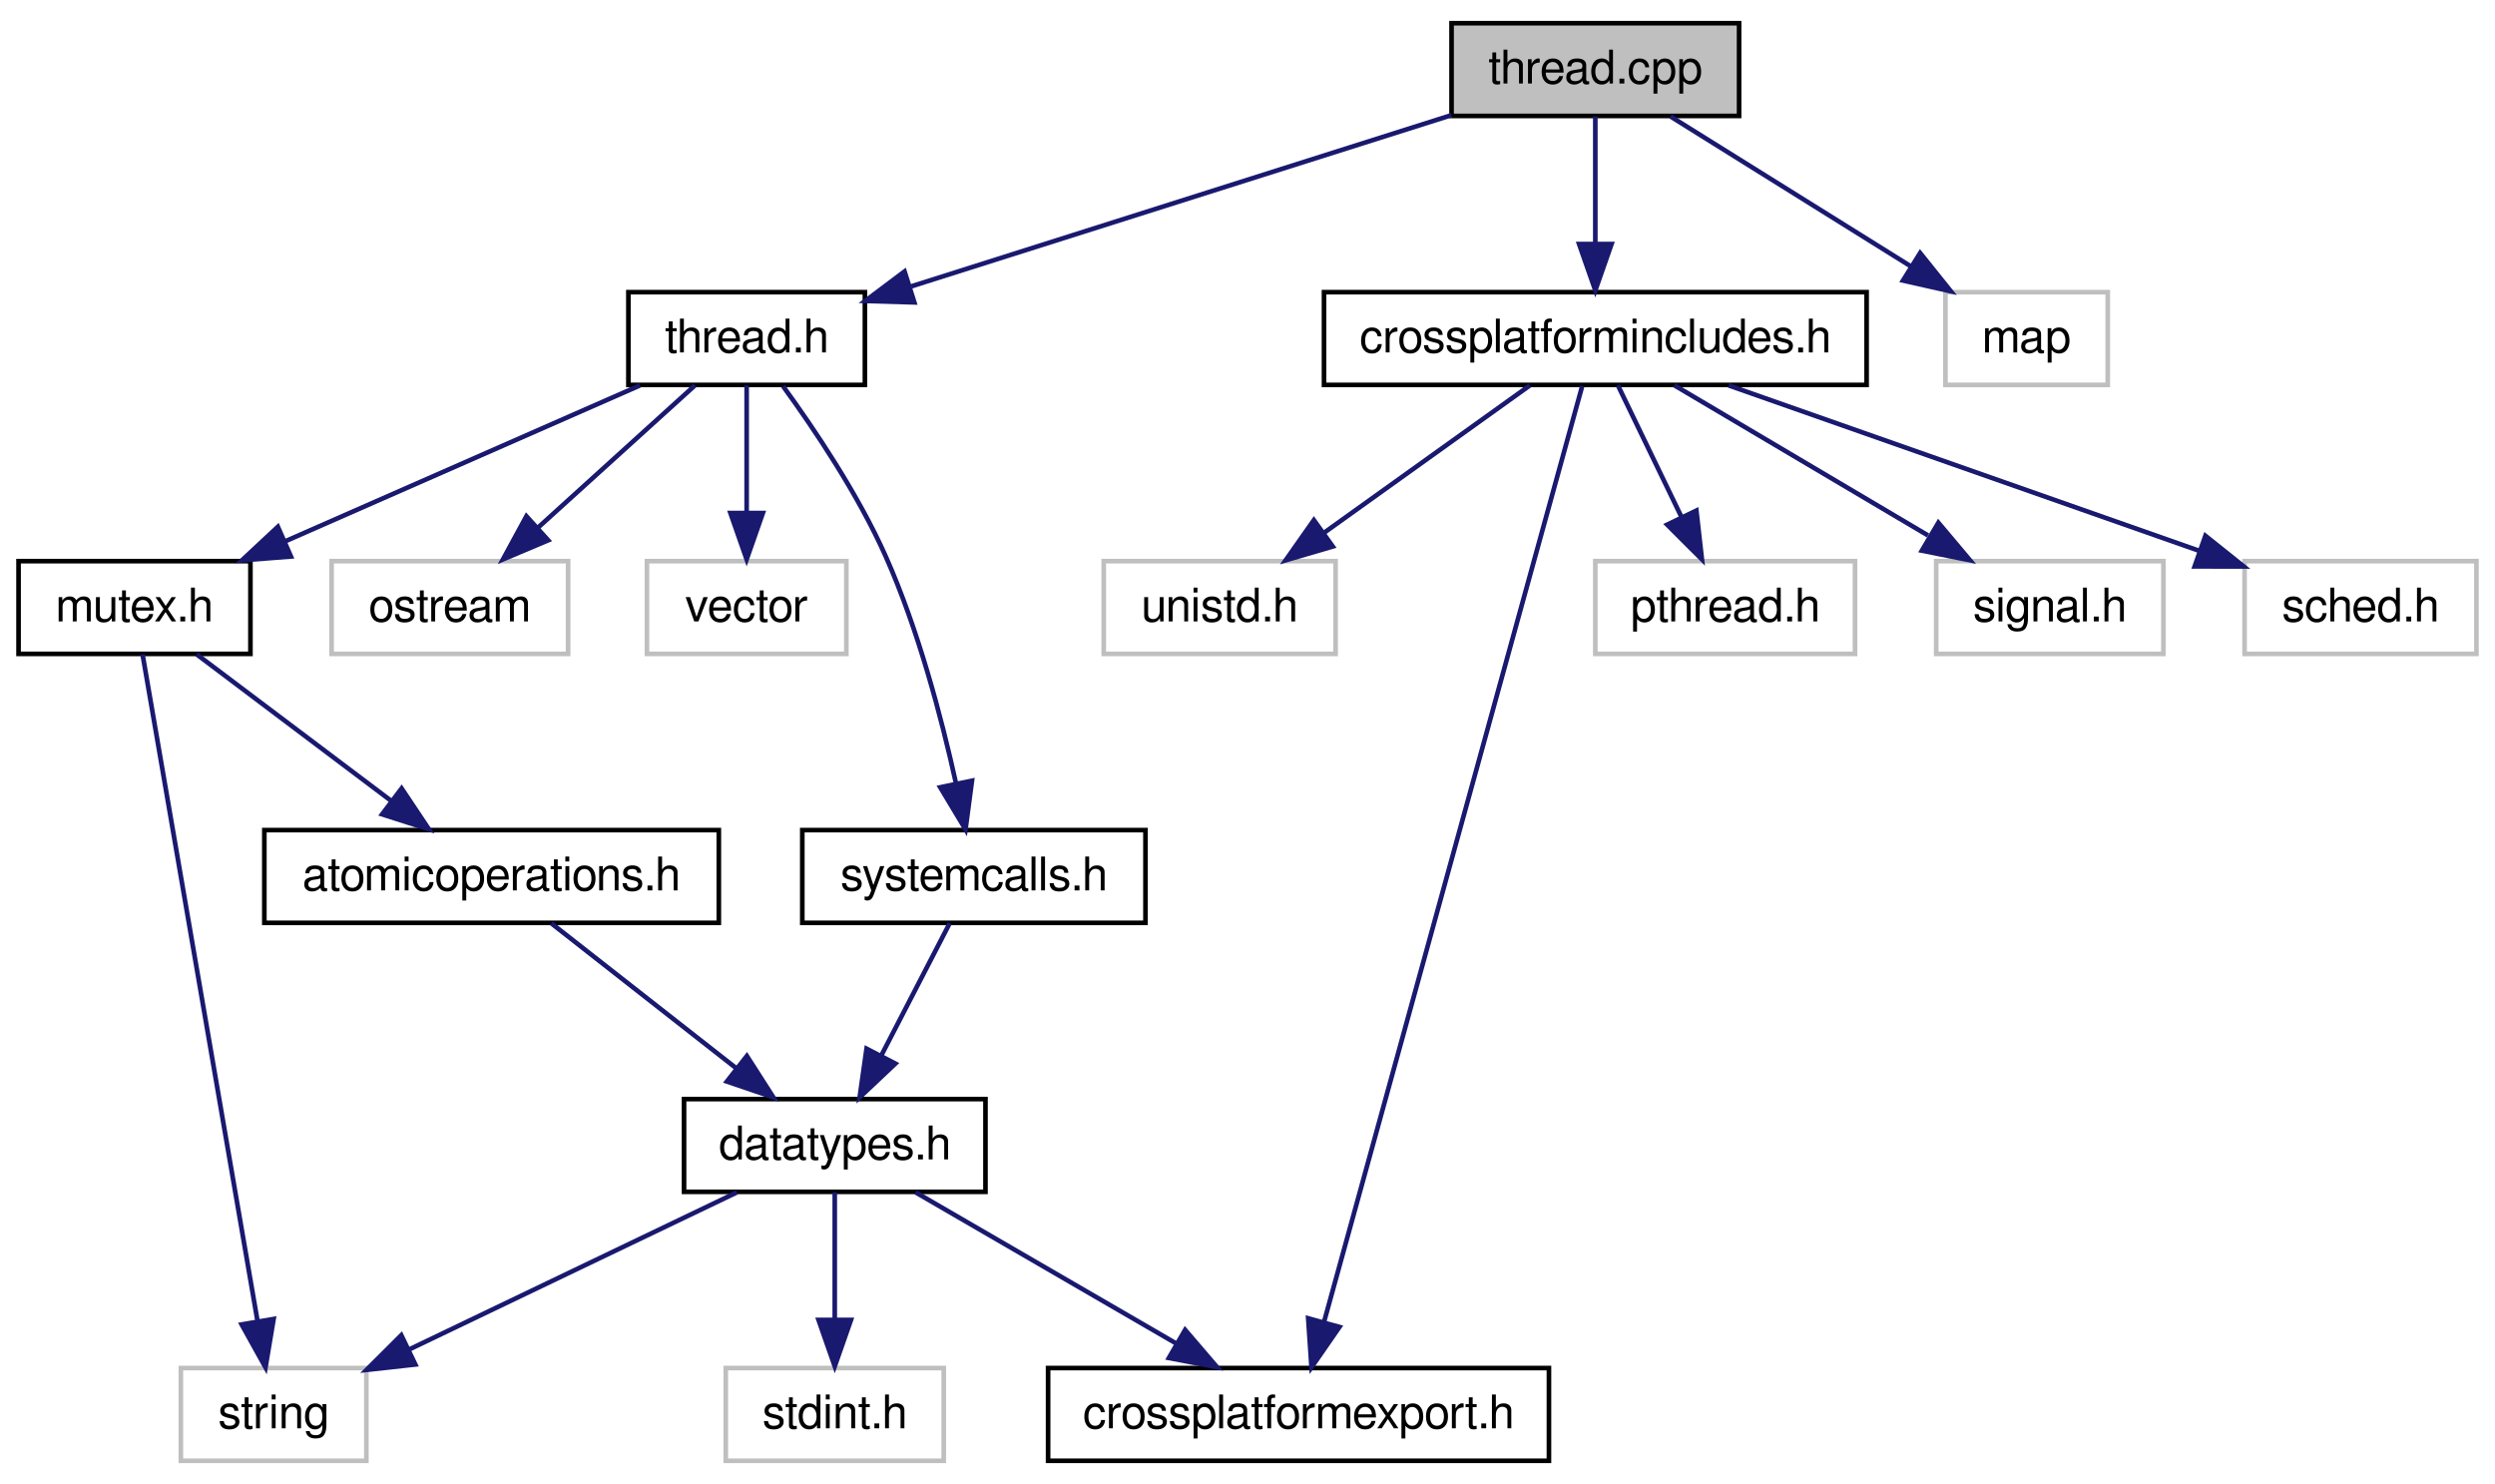
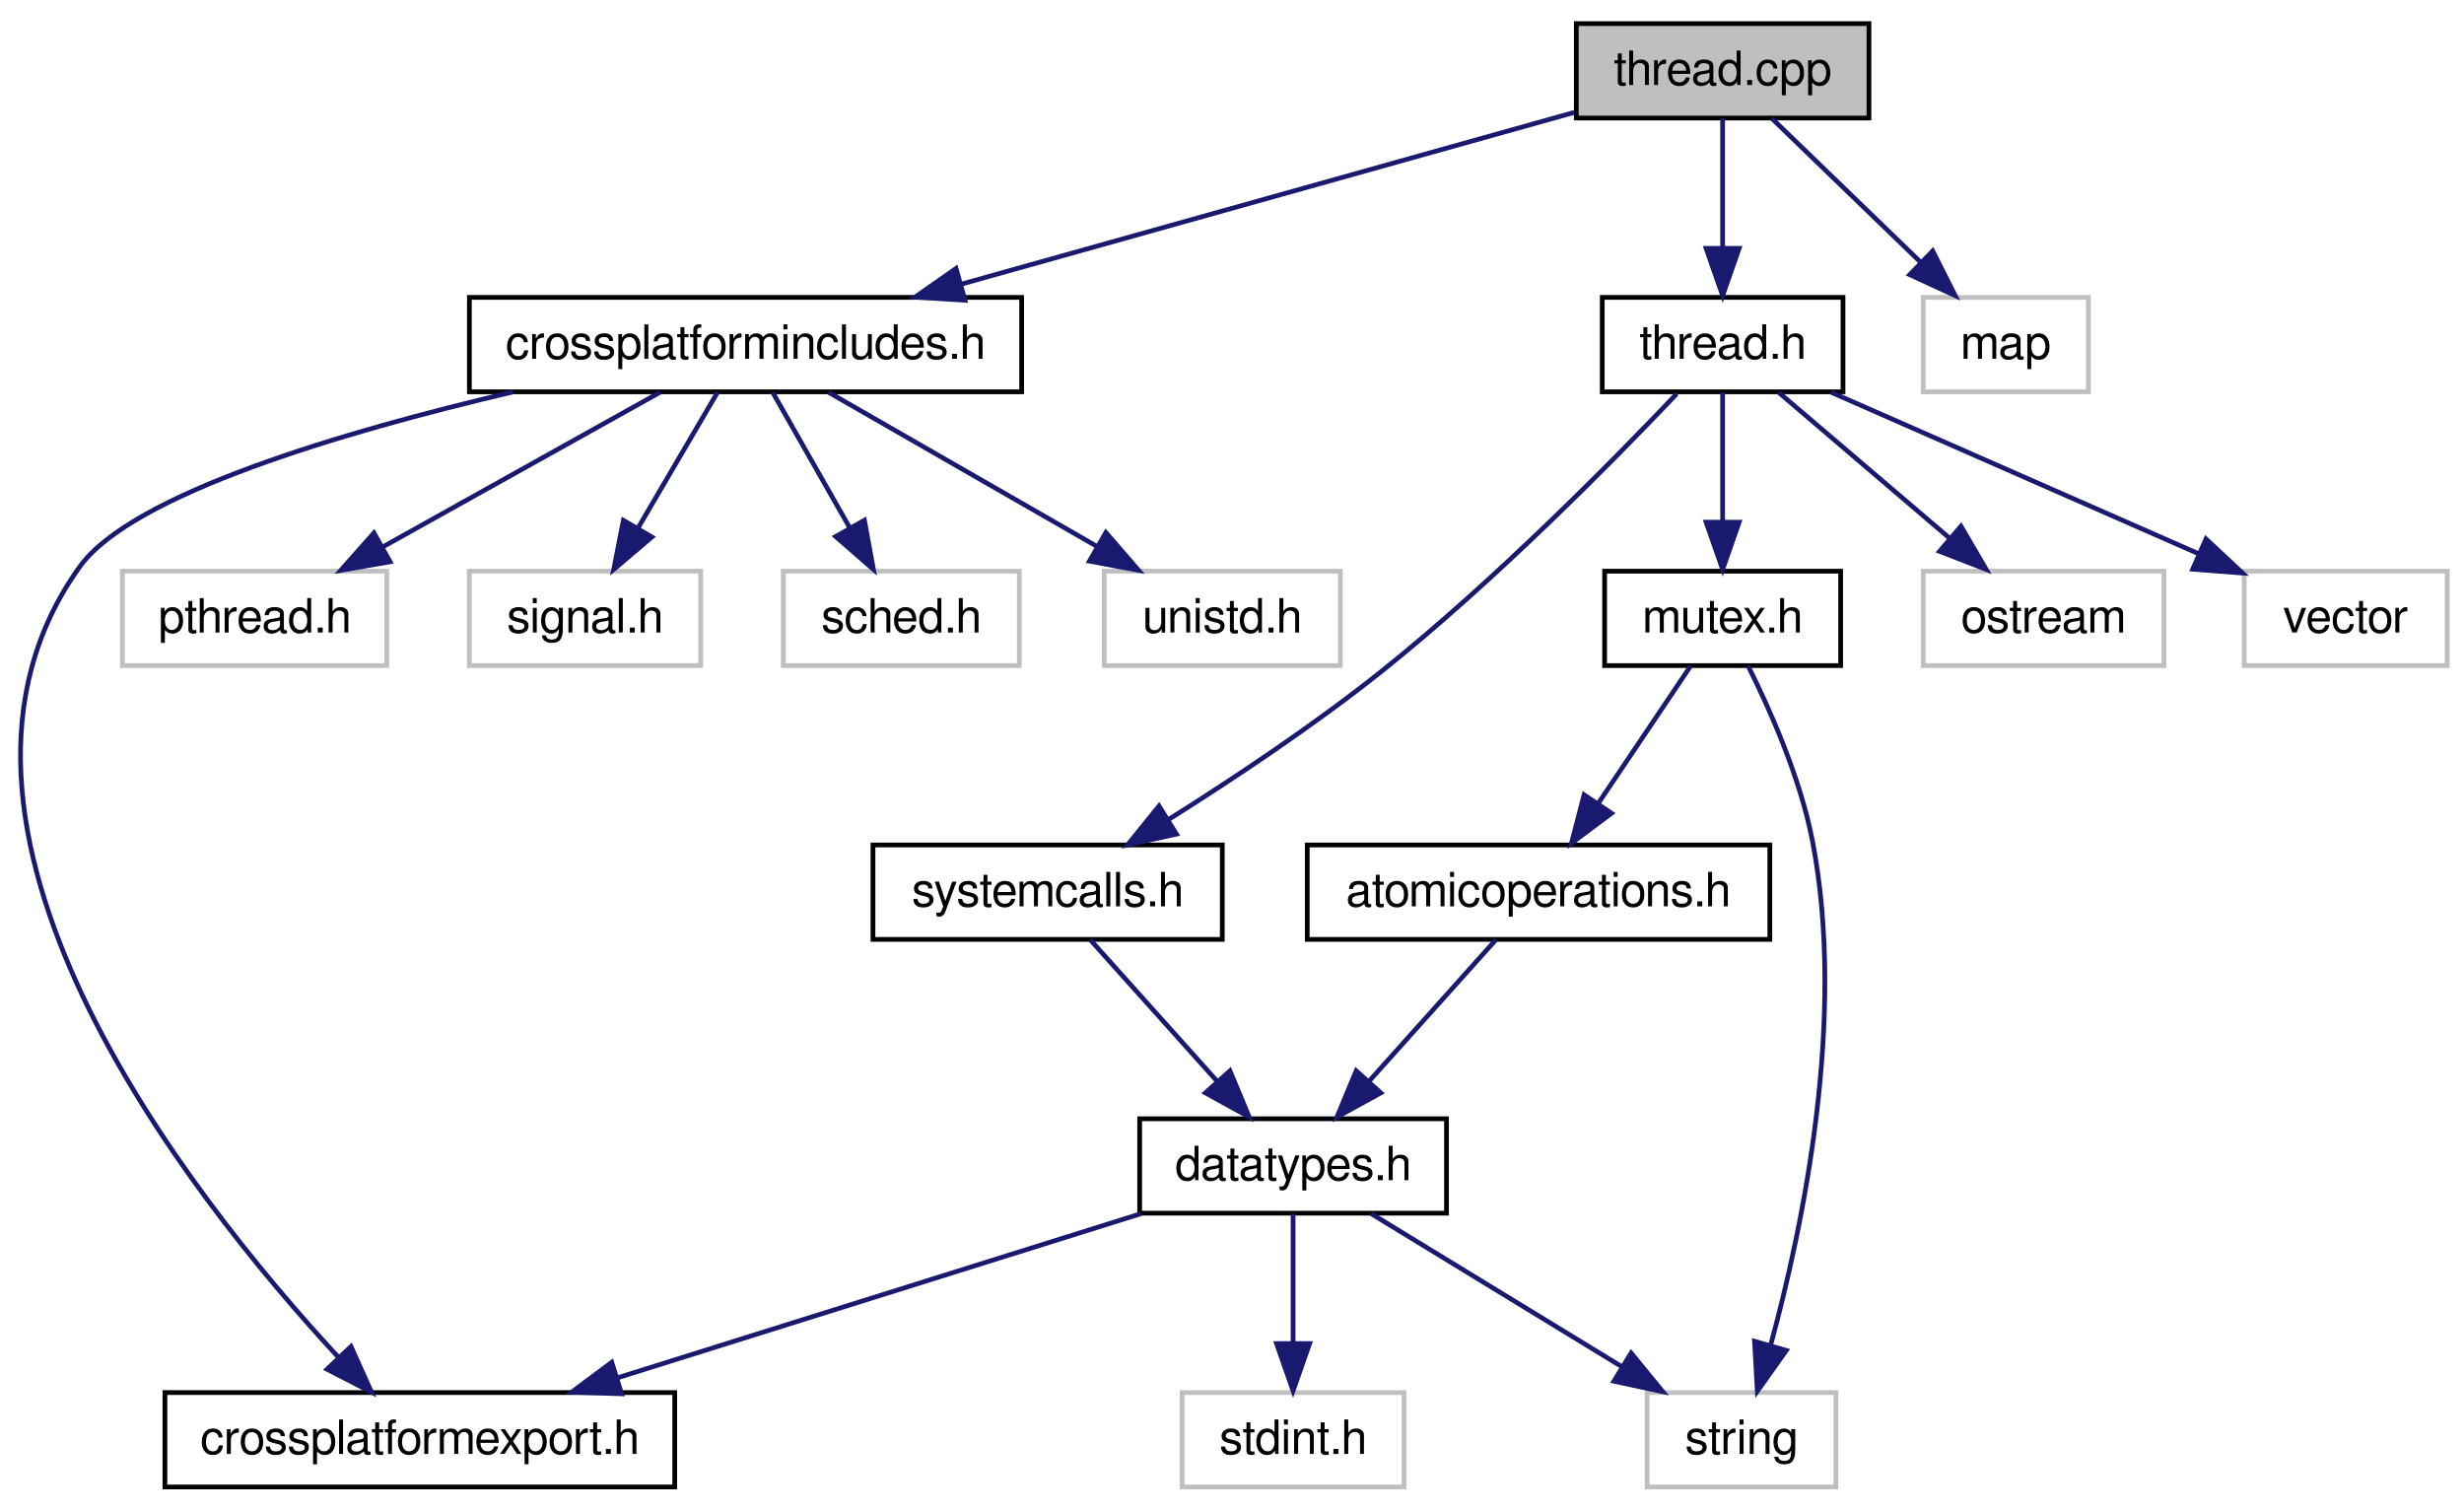
- <svg xmlns="http://www.w3.org/2000/svg" xmlns:xlink="http://www.w3.org/1999/xlink" width="538pt" height="320pt" viewBox="0.00 0.00 538.00 320.00">
+ <svg xmlns="http://www.w3.org/2000/svg" xmlns:xlink="http://www.w3.org/1999/xlink" width="522pt" height="320pt" viewBox="0.00 0.00 521.88 320.00">
  <g id="graph1" class="graph" transform="scale(1 1) rotate(0) translate(4 316)">
-     <polygon fill="white" stroke="white" points="-4,5 -4,-316 535,-316 535,5 -4,5" />
+     <polygon fill="white" stroke="white" points="-4,5 -4,-316 518.88,-316 518.88,5 -4,5" />
    <g id="node1" class="node">
-       <polygon fill="#bfbfbf" stroke="black" points="309,-291 309,-311 371,-311 371,-291 309,-291" />
-       <text text-anchor="middle" x="340" y="-298" font-family="FreeSans" font-size="10.00">thread.cpp</text>
+       <polygon fill="#bfbfbf" stroke="black" points="329.88,-291 329.88,-311 391.88,-311 391.88,-291 329.88,-291" />
+       <text text-anchor="middle" x="360.88" y="-298" font-family="FreeSans" font-size="10.00">thread.cpp</text>
    </g>
    <g id="node3" class="node">
-       <a xlink:href="thread_8h.html" target="_top" xlink:title="This file defines a minimalistic cross-platform thread that the scheduler uses to schedule tasks...">
-         <polygon fill="white" stroke="black" points="131.5,-233 131.5,-253 182.5,-253 182.5,-233 131.5,-233" />
-         <text text-anchor="middle" x="157" y="-240" font-family="FreeSans" font-size="10.00">thread.h</text>
+       <a xlink:href="crossplatformincludes_8h.html" target="_top" xlink:title="This file determines what features are offered by the compiler that this library can take advantage o...">
+         <polygon fill="white" stroke="black" points="95.38,-233 95.38,-253 212.38,-253 212.38,-233 95.38,-233" />
+         <text text-anchor="middle" x="153.88" y="-240" font-family="FreeSans" font-size="10.00">crossplatformincludes.h</text>
      </a>
    </g>
    <g id="edge2" class="edge">
-       <path fill="none" stroke="midnightblue" d="M308.957,-291.161C276.704,-280.939 226.312,-264.968 192.499,-254.251" />
-       <polygon fill="midnightblue" stroke="midnightblue" points="193.166,-250.791 182.576,-251.106 191.051,-257.464 193.166,-250.791" />
+       <path fill="none" stroke="midnightblue" d="M329.441,-292.191C294.825,-282.492 238.86,-266.811 199.439,-255.765" />
+       <polygon fill="midnightblue" stroke="midnightblue" points="200.37,-252.391 189.796,-253.063 198.481,-259.132 200.37,-252.391" />
    </g>
-     <g id="node25" class="node">
-       <a xlink:href="crossplatformincludes_8h.html" target="_top" xlink:title="This file determines what features are offered by the compiler that this library can take advantage o...">
-         <polygon fill="white" stroke="black" points="281.5,-233 281.5,-253 398.5,-253 398.5,-233 281.5,-233" />
-         <text text-anchor="middle" x="340" y="-240" font-family="FreeSans" font-size="10.00">crossplatformincludes.h</text>
+     <g id="node15" class="node">
+       <a xlink:href="thread_8h.html" target="_top" xlink:title="This file defines a minimalistic cross-platform thread that the scheduler uses to schedule tasks...">
+         <polygon fill="white" stroke="black" points="335.38,-233 335.38,-253 386.38,-253 386.38,-233 335.38,-233" />
+         <text text-anchor="middle" x="360.88" y="-240" font-family="FreeSans" font-size="10.00">thread.h</text>
+       </a>
+     </g>
+     <g id="edge14" class="edge">
+       <path fill="none" stroke="midnightblue" d="M360.88,-290.897C360.88,-283.339 360.88,-272.748 360.88,-263.446" />
+       <polygon fill="midnightblue" stroke="midnightblue" points="364.38,-263.378 360.88,-253.378 357.38,-263.378 364.38,-263.378" />
+     </g>
+     <g id="node36" class="node">
+       <polygon fill="white" stroke="#bfbfbf" points="403.38,-233 403.38,-253 438.38,-253 438.38,-233 403.38,-233" />
+       <text text-anchor="middle" x="420.88" y="-240" font-family="FreeSans" font-size="10.00">map</text>
+     </g>
+     <g id="edge38" class="edge">
+       <path fill="none" stroke="midnightblue" d="M371.331,-290.897C380,-282.517 392.525,-270.409 402.814,-260.464" />
+       <polygon fill="midnightblue" stroke="midnightblue" points="405.387,-262.844 410.144,-253.378 400.522,-257.811 405.387,-262.844" />
+     </g>
+     <g id="node5" class="node">
+       <a xlink:href="crossplatformexport_8h.html" target="_top" xlink:title="This file determines what features are offered by the compiler that this library can take advantage o...">
+         <polygon fill="white" stroke="black" points="30.88,-1 30.88,-21 138.88,-21 138.88,-1 30.88,-1" />
+         <text text-anchor="middle" x="84.88" y="-8" font-family="FreeSans" font-size="10.00">crossplatformexport.h</text>
+       </a>
+     </g>
+     <g id="edge4" class="edge">
+       <path fill="none" stroke="midnightblue" d="M104.623,-232.975C68.51,-224.509 23.931,-211.333 12.88,-196 -26.298,-141.643 35.554,-63.151 67.582,-28.531" />
+       <polygon fill="midnightblue" stroke="midnightblue" points="70.301,-30.75 74.642,-21.086 65.221,-25.934 70.301,-30.75" />
+     </g>
+     <g id="node7" class="node">
+       <polygon fill="white" stroke="#bfbfbf" points="21.88,-175 21.88,-195 77.88,-195 77.88,-175 21.88,-175" />
+       <text text-anchor="middle" x="49.88" y="-182" font-family="FreeSans" font-size="10.00">pthread.h</text>
+     </g>
+     <g id="edge6" class="edge">
+       <path fill="none" stroke="midnightblue" d="M135.764,-232.897C119.534,-223.846 95.504,-210.444 76.986,-200.117" />
+       <polygon fill="midnightblue" stroke="midnightblue" points="78.575,-196.996 68.137,-195.182 75.165,-203.109 78.575,-196.996" />
+     </g>
+     <g id="node9" class="node">
+       <polygon fill="white" stroke="#bfbfbf" points="95.38,-175 95.38,-195 144.38,-195 144.38,-175 95.38,-175" />
+       <text text-anchor="middle" x="119.88" y="-182" font-family="FreeSans" font-size="10.00">signal.h</text>
+     </g>
+     <g id="edge8" class="edge">
+       <path fill="none" stroke="midnightblue" d="M147.957,-232.897C143.334,-225.01 136.775,-213.821 131.158,-204.24" />
+       <polygon fill="midnightblue" stroke="midnightblue" points="134.04,-202.235 125.963,-195.378 128.001,-205.775 134.04,-202.235" />
+     </g>
+     <g id="node11" class="node">
+       <polygon fill="white" stroke="#bfbfbf" points="161.88,-175 161.88,-195 211.88,-195 211.88,-175 161.88,-175" />
+       <text text-anchor="middle" x="186.88" y="-182" font-family="FreeSans" font-size="10.00">sched.h</text>
+     </g>
+     <g id="edge10" class="edge">
+       <path fill="none" stroke="midnightblue" d="M159.628,-232.897C164.115,-225.01 170.482,-213.821 175.933,-204.24" />
+       <polygon fill="midnightblue" stroke="midnightblue" points="179.072,-205.8 180.975,-195.378 172.988,-202.338 179.072,-205.8" />
+     </g>
+     <g id="node13" class="node">
+       <polygon fill="white" stroke="#bfbfbf" points="229.88,-175 229.88,-195 279.88,-195 279.88,-175 229.88,-175" />
+       <text text-anchor="middle" x="254.88" y="-182" font-family="FreeSans" font-size="10.00">unistd.h</text>
+     </g>
+     <g id="edge12" class="edge">
+       <path fill="none" stroke="midnightblue" d="M171.473,-232.897C187.163,-223.887 210.359,-210.567 228.309,-200.259" />
+       <polygon fill="midnightblue" stroke="midnightblue" points="230.221,-203.197 237.15,-195.182 226.735,-197.126 230.221,-203.197" />
+     </g>
+     <g id="node17" class="node">
+       <a xlink:href="systemcalls_8h.html" target="_top" xlink:title="This file defines a minimalistic cross-platform thread that the scheduler uses to schedule tasks...">
+         <polygon fill="white" stroke="black" points="180.88,-117 180.88,-137 254.88,-137 254.88,-117 180.88,-117" />
+         <text text-anchor="middle" x="217.88" y="-124" font-family="FreeSans" font-size="10.00">systemcalls.h</text>
+       </a>
+     </g>
+     <g id="edge16" class="edge">
+       <path fill="none" stroke="midnightblue" d="M351.153,-232.571C337.786,-218.506 312.68,-193.028 288.88,-174 274.483,-162.49 257.268,-151.043 243.394,-142.327" />
+       <polygon fill="midnightblue" stroke="midnightblue" points="245.168,-139.309 234.823,-137.021 241.483,-145.261 245.168,-139.309" />
+     </g>
+     <g id="node26" class="node">
+       <a xlink:href="mutex_8h.html" target="_top" xlink:title="This file declares and defines a mutex that is a partial implementation.">
+         <polygon fill="white" stroke="black" points="335.88,-175 335.88,-195 385.88,-195 385.88,-175 335.88,-175" />
+         <text text-anchor="middle" x="360.88" y="-182" font-family="FreeSans" font-size="10.00">mutex.h</text>
      </a>
    </g>
    <g id="edge26" class="edge">
-       <path fill="none" stroke="midnightblue" d="M340,-290.897C340,-283.339 340,-272.748 340,-263.446" />
-       <polygon fill="midnightblue" stroke="midnightblue" points="343.5,-263.378 340,-253.378 336.5,-263.378 343.5,-263.378" />
+       <path fill="none" stroke="midnightblue" d="M360.88,-232.897C360.88,-225.339 360.88,-214.748 360.88,-205.446" />
+       <polygon fill="midnightblue" stroke="midnightblue" points="364.38,-205.378 360.88,-195.378 357.38,-205.378 364.38,-205.378" />
    </g>
-     <g id="node36" class="node">
-       <polygon fill="white" stroke="#bfbfbf" points="415.5,-233 415.5,-253 450.5,-253 450.5,-233 415.5,-233" />
-       <text text-anchor="middle" x="433" y="-240" font-family="FreeSans" font-size="10.00">map</text>
+     <g id="node32" class="node">
+       <polygon fill="white" stroke="#bfbfbf" points="403.38,-175 403.38,-195 454.38,-195 454.38,-175 403.38,-175" />
+       <text text-anchor="middle" x="428.88" y="-182" font-family="FreeSans" font-size="10.00">ostream</text>
    </g>
-     <g id="edge38" class="edge">
-       <path fill="none" stroke="midnightblue" d="M356.199,-290.897C370.514,-281.97 391.614,-268.811 408.077,-258.543" />
-       <polygon fill="midnightblue" stroke="midnightblue" points="410.041,-261.443 416.674,-253.182 406.337,-255.504 410.041,-261.443" />
+     <g id="edge34" class="edge">
+       <path fill="none" stroke="midnightblue" d="M372.724,-232.897C382.742,-224.353 397.303,-211.933 409.088,-201.881" />
+       <polygon fill="midnightblue" stroke="midnightblue" points="411.376,-204.53 416.713,-195.378 406.833,-199.204 411.376,-204.53" />
    </g>
-     <g id="node5" class="node">
-       <a xlink:href="systemcalls_8h.html" target="_top" xlink:title="This file defines a minimalistic cross-platform thread that the scheduler uses to schedule tasks...">
-         <polygon fill="white" stroke="black" points="169,-117 169,-137 243,-137 243,-117 169,-117" />
-         <text text-anchor="middle" x="206" y="-124" font-family="FreeSans" font-size="10.00">systemcalls.h</text>
+     <g id="node34" class="node">
+       <polygon fill="white" stroke="#bfbfbf" points="471.38,-175 471.38,-195 514.38,-195 514.38,-175 471.38,-175" />
+       <text text-anchor="middle" x="492.88" y="-182" font-family="FreeSans" font-size="10.00">vector</text>
+     </g>
+     <g id="edge36" class="edge">
+       <path fill="none" stroke="midnightblue" d="M383.872,-232.897C405.426,-223.427 437.818,-209.194 461.694,-198.703" />
+       <polygon fill="midnightblue" stroke="midnightblue" points="463.28,-201.829 471.027,-194.602 460.464,-195.42 463.28,-201.829" />
+     </g>
+     <g id="node19" class="node">
+       <a xlink:href="datatypes_8h.html" target="_top" xlink:title="This file declares a few typedefs to allow flexibility, in case a change is required/desired.">
+         <polygon fill="white" stroke="black" points="237.38,-59 237.38,-79 302.38,-79 302.38,-59 237.38,-59" />
+         <text text-anchor="middle" x="269.88" y="-66" font-family="FreeSans" font-size="10.00">datatypes.h</text>
      </a>
    </g>
-     <g id="edge4" class="edge">
-       <path fill="none" stroke="midnightblue" d="M164.871,-232.689C171.566,-223.493 181.022,-209.445 187,-196 194.011,-180.233 199.007,-161.267 202.11,-147.213" />
-       <polygon fill="midnightblue" stroke="midnightblue" points="205.594,-147.652 204.196,-137.149 198.739,-146.231 205.594,-147.652" />
+     <g id="edge18" class="edge">
+       <path fill="none" stroke="midnightblue" d="M226.937,-116.897C234.303,-108.682 244.882,-96.883 253.696,-87.051" />
+       <polygon fill="midnightblue" stroke="midnightblue" points="256.506,-89.16 260.576,-79.378 251.294,-84.487 256.506,-89.16" />
    </g>
-     <g id="node15" class="node">
-       <a xlink:href="mutex_8h.html" target="_top" xlink:title="This file declares and defines a mutex that is a partial implementation.">
-         <polygon fill="white" stroke="black" points="0,-175 0,-195 50,-195 50,-175 0,-175" />
-         <text text-anchor="middle" x="25" y="-182" font-family="FreeSans" font-size="10.00">mutex.h</text>
+     <g id="edge20" class="edge">
+       <path fill="none" stroke="midnightblue" d="M237.655,-58.897C206.845,-49.238 160.231,-34.624 126.598,-24.079" />
+       <polygon fill="midnightblue" stroke="midnightblue" points="127.634,-20.736 117.045,-21.084 125.54,-27.416 127.634,-20.736" />
+     </g>
+     <g id="node22" class="node">
+       <polygon fill="white" stroke="#bfbfbf" points="344.88,-1 344.88,-21 384.88,-21 384.88,-1 344.88,-1" />
+       <text text-anchor="middle" x="364.88" y="-8" font-family="FreeSans" font-size="10.00">string</text>
+     </g>
+     <g id="edge22" class="edge">
+       <path fill="none" stroke="midnightblue" d="M286.428,-58.897C301.05,-49.97 322.604,-36.811 339.421,-26.543" />
+       <polygon fill="midnightblue" stroke="midnightblue" points="341.492,-29.38 348.203,-21.182 337.844,-23.405 341.492,-29.38" />
+     </g>
+     <g id="node24" class="node">
+       <polygon fill="white" stroke="#bfbfbf" points="246.38,-1 246.38,-21 293.38,-21 293.38,-1 246.38,-1" />
+       <text text-anchor="middle" x="269.88" y="-8" font-family="FreeSans" font-size="10.00">stdint.h</text>
+     </g>
+     <g id="edge24" class="edge">
+       <path fill="none" stroke="midnightblue" d="M269.88,-58.897C269.88,-51.339 269.88,-40.748 269.88,-31.446" />
+       <polygon fill="midnightblue" stroke="midnightblue" points="273.38,-31.378 269.88,-21.378 266.38,-31.378 273.38,-31.378" />
+     </g>
+     <g id="edge32" class="edge">
+       <path fill="none" stroke="midnightblue" d="M366.293,-174.898C370.942,-165.61 377.292,-151.305 379.88,-138 387.153,-100.601 377.935,-56.275 371.067,-31.113" />
+       <polygon fill="midnightblue" stroke="midnightblue" points="374.367,-29.925 368.233,-21.287 367.641,-31.865 374.367,-29.925" />
+     </g>
+     <g id="node28" class="node">
+       <a xlink:href="atomicoperations_8h.html" target="_top" xlink:title="Simple thread safe ways to check and change a specified variable atomically.">
+         <polygon fill="white" stroke="black" points="272.88,-117 272.88,-137 370.88,-137 370.88,-117 272.88,-117" />
+         <text text-anchor="middle" x="321.88" y="-124" font-family="FreeSans" font-size="10.00">atomicoperations.h</text>
      </a>
    </g>
-     <g id="edge14" class="edge">
-       <path fill="none" stroke="midnightblue" d="M134.007,-232.897C112.843,-223.598 81.229,-209.707 57.488,-199.275" />
-       <polygon fill="midnightblue" stroke="midnightblue" points="58.735,-196 48.172,-195.182 55.919,-202.409 58.735,-196" />
-     </g>
-     <g id="node21" class="node">
-       <polygon fill="white" stroke="#bfbfbf" points="67.5,-175 67.5,-195 118.5,-195 118.5,-175 67.5,-175" />
-       <text text-anchor="middle" x="93" y="-182" font-family="FreeSans" font-size="10.00">ostream</text>
-     </g>
-     <g id="edge22" class="edge">
-       <path fill="none" stroke="midnightblue" d="M145.852,-232.897C136.515,-224.435 122.982,-212.172 111.948,-202.172" />
-       <polygon fill="midnightblue" stroke="midnightblue" points="114.211,-199.499 104.451,-195.378 109.511,-204.686 114.211,-199.499" />
-     </g>
-     <g id="node23" class="node">
-       <polygon fill="white" stroke="#bfbfbf" points="135.5,-175 135.5,-195 178.5,-195 178.5,-175 135.5,-175" />
-       <text text-anchor="middle" x="157" y="-182" font-family="FreeSans" font-size="10.00">vector</text>
-     </g>
-     <g id="edge24" class="edge">
-       <path fill="none" stroke="midnightblue" d="M157,-232.897C157,-225.339 157,-214.748 157,-205.446" />
-       <polygon fill="midnightblue" stroke="midnightblue" points="160.5,-205.378 157,-195.378 153.5,-205.378 160.5,-205.378" />
-     </g>
-     <g id="node7" class="node">
-       <a xlink:href="datatypes_8h.html" target="_top" xlink:title="This file declares a few typedefs to allow flexibility, in case a change is required/desired.">
-         <polygon fill="white" stroke="black" points="143.5,-59 143.5,-79 208.5,-79 208.5,-59 143.5,-59" />
-         <text text-anchor="middle" x="176" y="-66" font-family="FreeSans" font-size="10.00">datatypes.h</text>
-       </a>
-     </g>
-     <g id="edge6" class="edge">
-       <path fill="none" stroke="midnightblue" d="M200.774,-116.897C196.738,-109.093 191.028,-98.054 186.107,-88.54" />
-       <polygon fill="midnightblue" stroke="midnightblue" points="189.071,-86.652 181.368,-79.378 182.853,-89.868 189.071,-86.652" />
-     </g>
-     <g id="node9" class="node">
-       <a xlink:href="crossplatformexport_8h.html" target="_top" xlink:title="This file determines what features are offered by the compiler that this library can take advantage o...">
-         <polygon fill="white" stroke="black" points="222,-1 222,-21 330,-21 330,-1 222,-1" />
-         <text text-anchor="middle" x="276" y="-8" font-family="FreeSans" font-size="10.00">crossplatformexport.h</text>
-       </a>
-     </g>
-     <g id="edge8" class="edge">
-       <path fill="none" stroke="midnightblue" d="M193.419,-58.897C208.953,-49.887 231.92,-36.566 249.692,-26.259" />
-       <polygon fill="midnightblue" stroke="midnightblue" points="251.551,-29.227 258.445,-21.182 248.039,-23.171 251.551,-29.227" />
-     </g>
-     <g id="node11" class="node">
-       <polygon fill="white" stroke="#bfbfbf" points="35,-1 35,-21 75,-21 75,-1 35,-1" />
-       <text text-anchor="middle" x="55" y="-8" font-family="FreeSans" font-size="10.00">string</text>
-     </g>
-     <g id="edge10" class="edge">
-       <path fill="none" stroke="midnightblue" d="M154.923,-58.897C135.342,-49.511 106,-35.446 84.172,-24.983" />
-       <polygon fill="midnightblue" stroke="midnightblue" points="85.562,-21.768 75.032,-20.602 82.536,-28.081 85.562,-21.768" />
-     </g>
-     <g id="node13" class="node">
-       <polygon fill="white" stroke="#bfbfbf" points="152.5,-1 152.5,-21 199.5,-21 199.5,-1 152.5,-1" />
-       <text text-anchor="middle" x="176" y="-8" font-family="FreeSans" font-size="10.00">stdint.h</text>
-     </g>
-     <g id="edge12" class="edge">
-       <path fill="none" stroke="midnightblue" d="M176,-58.897C176,-51.339 176,-40.748 176,-31.446" />
-       <polygon fill="midnightblue" stroke="midnightblue" points="179.5,-31.378 176,-21.378 172.5,-31.378 179.5,-31.378" />
-     </g>
-     <g id="edge20" class="edge">
-       <path fill="none" stroke="midnightblue" d="M26.743,-174.893C31.548,-147.023 45.056,-68.675 51.498,-31.313" />
-       <polygon fill="midnightblue" stroke="midnightblue" points="55.003,-31.584 53.253,-21.135 48.104,-30.395 55.003,-31.584" />
-     </g>
-     <g id="node17" class="node">
-       <a xlink:href="atomicoperations_8h.html" target="_top" xlink:title="Simple thread safe ways to check and change a specified variable atomically.">
-         <polygon fill="white" stroke="black" points="53,-117 53,-137 151,-137 151,-117 53,-117" />
-         <text text-anchor="middle" x="102" y="-124" font-family="FreeSans" font-size="10.00">atomicoperations.h</text>
-       </a>
-     </g>
-     <g id="edge16" class="edge">
-       <path fill="none" stroke="midnightblue" d="M38.412,-174.897C49.935,-166.218 66.768,-153.538 80.221,-143.405" />
-       <polygon fill="midnightblue" stroke="midnightblue" points="82.601,-145.994 88.483,-137.182 78.39,-140.403 82.601,-145.994" />
-     </g>
-     <g id="edge18" class="edge">
-       <path fill="none" stroke="midnightblue" d="M114.89,-116.897C125.896,-108.271 141.942,-95.694 154.831,-85.592" />
-       <polygon fill="midnightblue" stroke="midnightblue" points="157.048,-88.301 162.76,-79.378 152.73,-82.792 157.048,-88.301" />
-     </g>
    <g id="edge28" class="edge">
-       <path fill="none" stroke="midnightblue" d="M337.167,-232.732C327.337,-197.098 294.583,-78.362 281.483,-30.876" />
-       <polygon fill="midnightblue" stroke="midnightblue" points="284.833,-29.859 278.8,-21.149 278.085,-31.72 284.833,-29.859" />
-     </g>
-     <g id="node28" class="node">
-       <polygon fill="white" stroke="#bfbfbf" points="340,-175 340,-195 396,-195 396,-175 340,-175" />
-       <text text-anchor="middle" x="368" y="-182" font-family="FreeSans" font-size="10.00">pthread.h</text>
+       <path fill="none" stroke="midnightblue" d="M354.086,-174.897C348.728,-166.928 341.102,-155.587 334.616,-145.941" />
+       <polygon fill="midnightblue" stroke="midnightblue" points="337.342,-143.723 328.858,-137.378 331.533,-147.629 337.342,-143.723" />
    </g>
    <g id="edge30" class="edge">
-       <path fill="none" stroke="midnightblue" d="M344.877,-232.897C348.645,-225.093 353.974,-214.054 358.567,-204.54" />
-       <polygon fill="midnightblue" stroke="midnightblue" points="361.795,-205.905 362.99,-195.378 355.491,-202.861 361.795,-205.905" />
-     </g>
-     <g id="node30" class="node">
-       <polygon fill="white" stroke="#bfbfbf" points="413.5,-175 413.5,-195 462.5,-195 462.5,-175 413.5,-175" />
-       <text text-anchor="middle" x="438" y="-182" font-family="FreeSans" font-size="10.00">signal.h</text>
-     </g>
-     <g id="edge32" class="edge">
-       <path fill="none" stroke="midnightblue" d="M357.07,-232.897C372.154,-223.97 394.389,-210.811 411.738,-200.543" />
-       <polygon fill="midnightblue" stroke="midnightblue" points="413.973,-203.287 420.797,-195.182 410.408,-197.263 413.973,-203.287" />
-     </g>
-     <g id="node32" class="node">
-       <polygon fill="white" stroke="#bfbfbf" points="480,-175 480,-195 530,-195 530,-175 480,-175" />
-       <text text-anchor="middle" x="505" y="-182" font-family="FreeSans" font-size="10.00">sched.h</text>
-     </g>
-     <g id="edge34" class="edge">
-       <path fill="none" stroke="midnightblue" d="M368.741,-232.897C396.945,-222.983 439.997,-207.85 470.14,-197.254" />
-       <polygon fill="midnightblue" stroke="midnightblue" points="471.554,-200.467 479.828,-193.848 469.233,-193.863 471.554,-200.467" />
-     </g>
-     <g id="node34" class="node">
-       <polygon fill="white" stroke="#bfbfbf" points="234,-175 234,-195 284,-195 284,-175 234,-175" />
-       <text text-anchor="middle" x="259" y="-182" font-family="FreeSans" font-size="10.00">unistd.h</text>
-     </g>
-     <g id="edge36" class="edge">
-       <path fill="none" stroke="midnightblue" d="M325.891,-232.897C313.654,-224.135 295.724,-211.297 281.507,-201.116" />
-       <polygon fill="midnightblue" stroke="midnightblue" points="283.387,-198.158 273.219,-195.182 279.312,-203.849 283.387,-198.158" />
+       <path fill="none" stroke="midnightblue" d="M312.822,-116.897C305.457,-108.682 294.878,-96.883 286.064,-87.051" />
+       <polygon fill="midnightblue" stroke="midnightblue" points="288.465,-84.487 279.184,-79.378 283.253,-89.16 288.465,-84.487" />
    </g>
  </g>
</svg>
